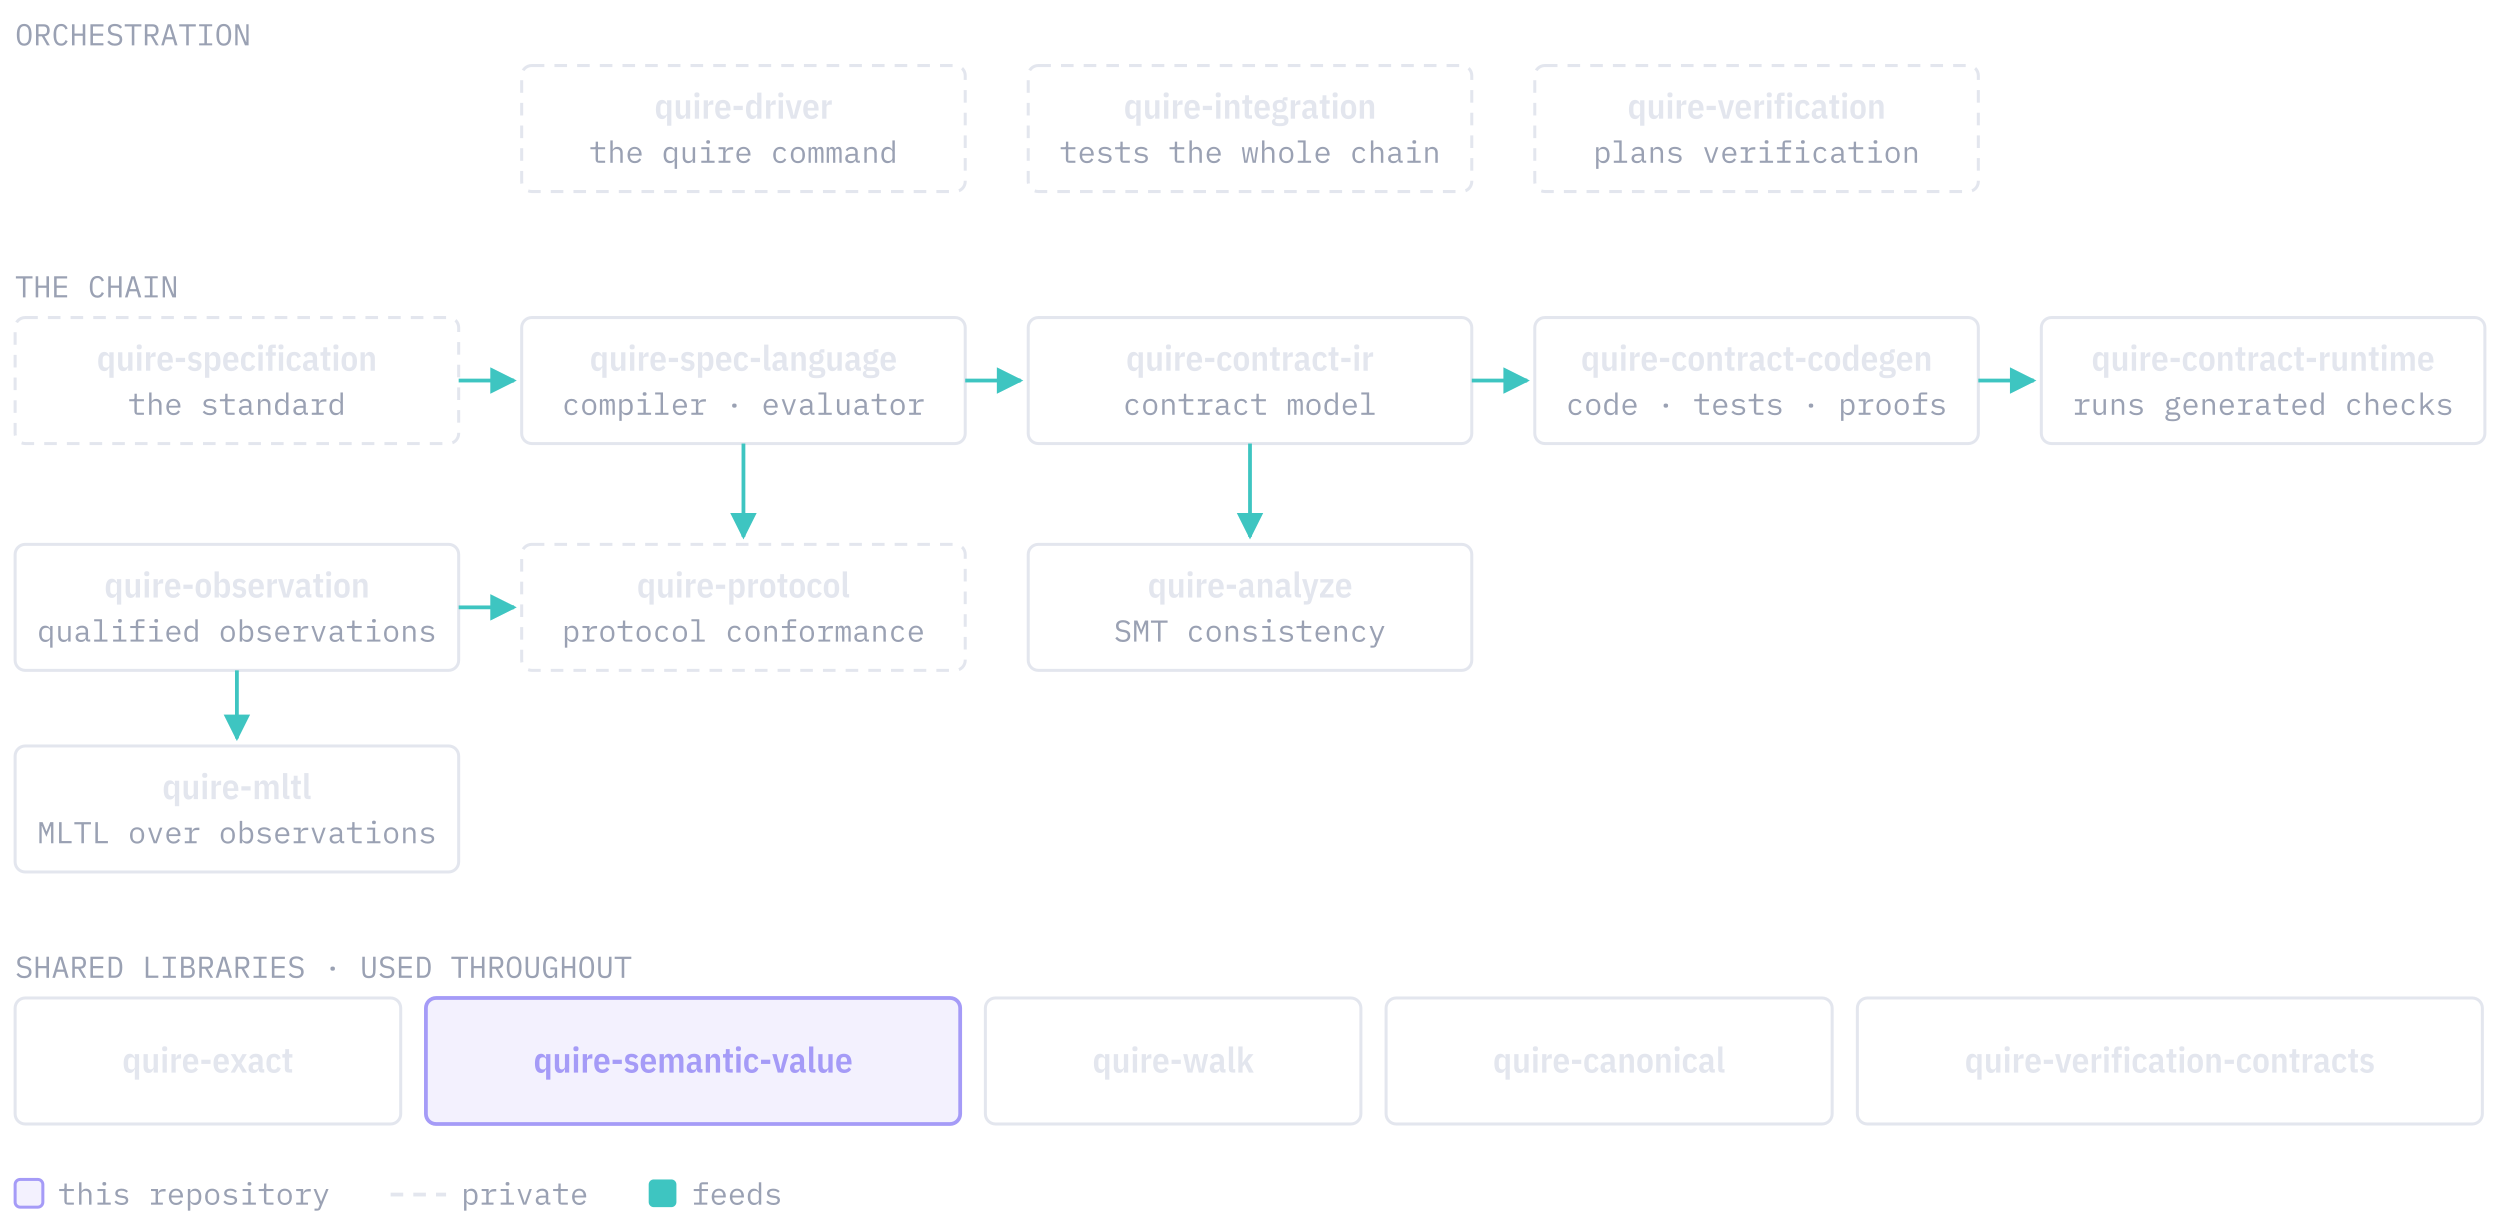
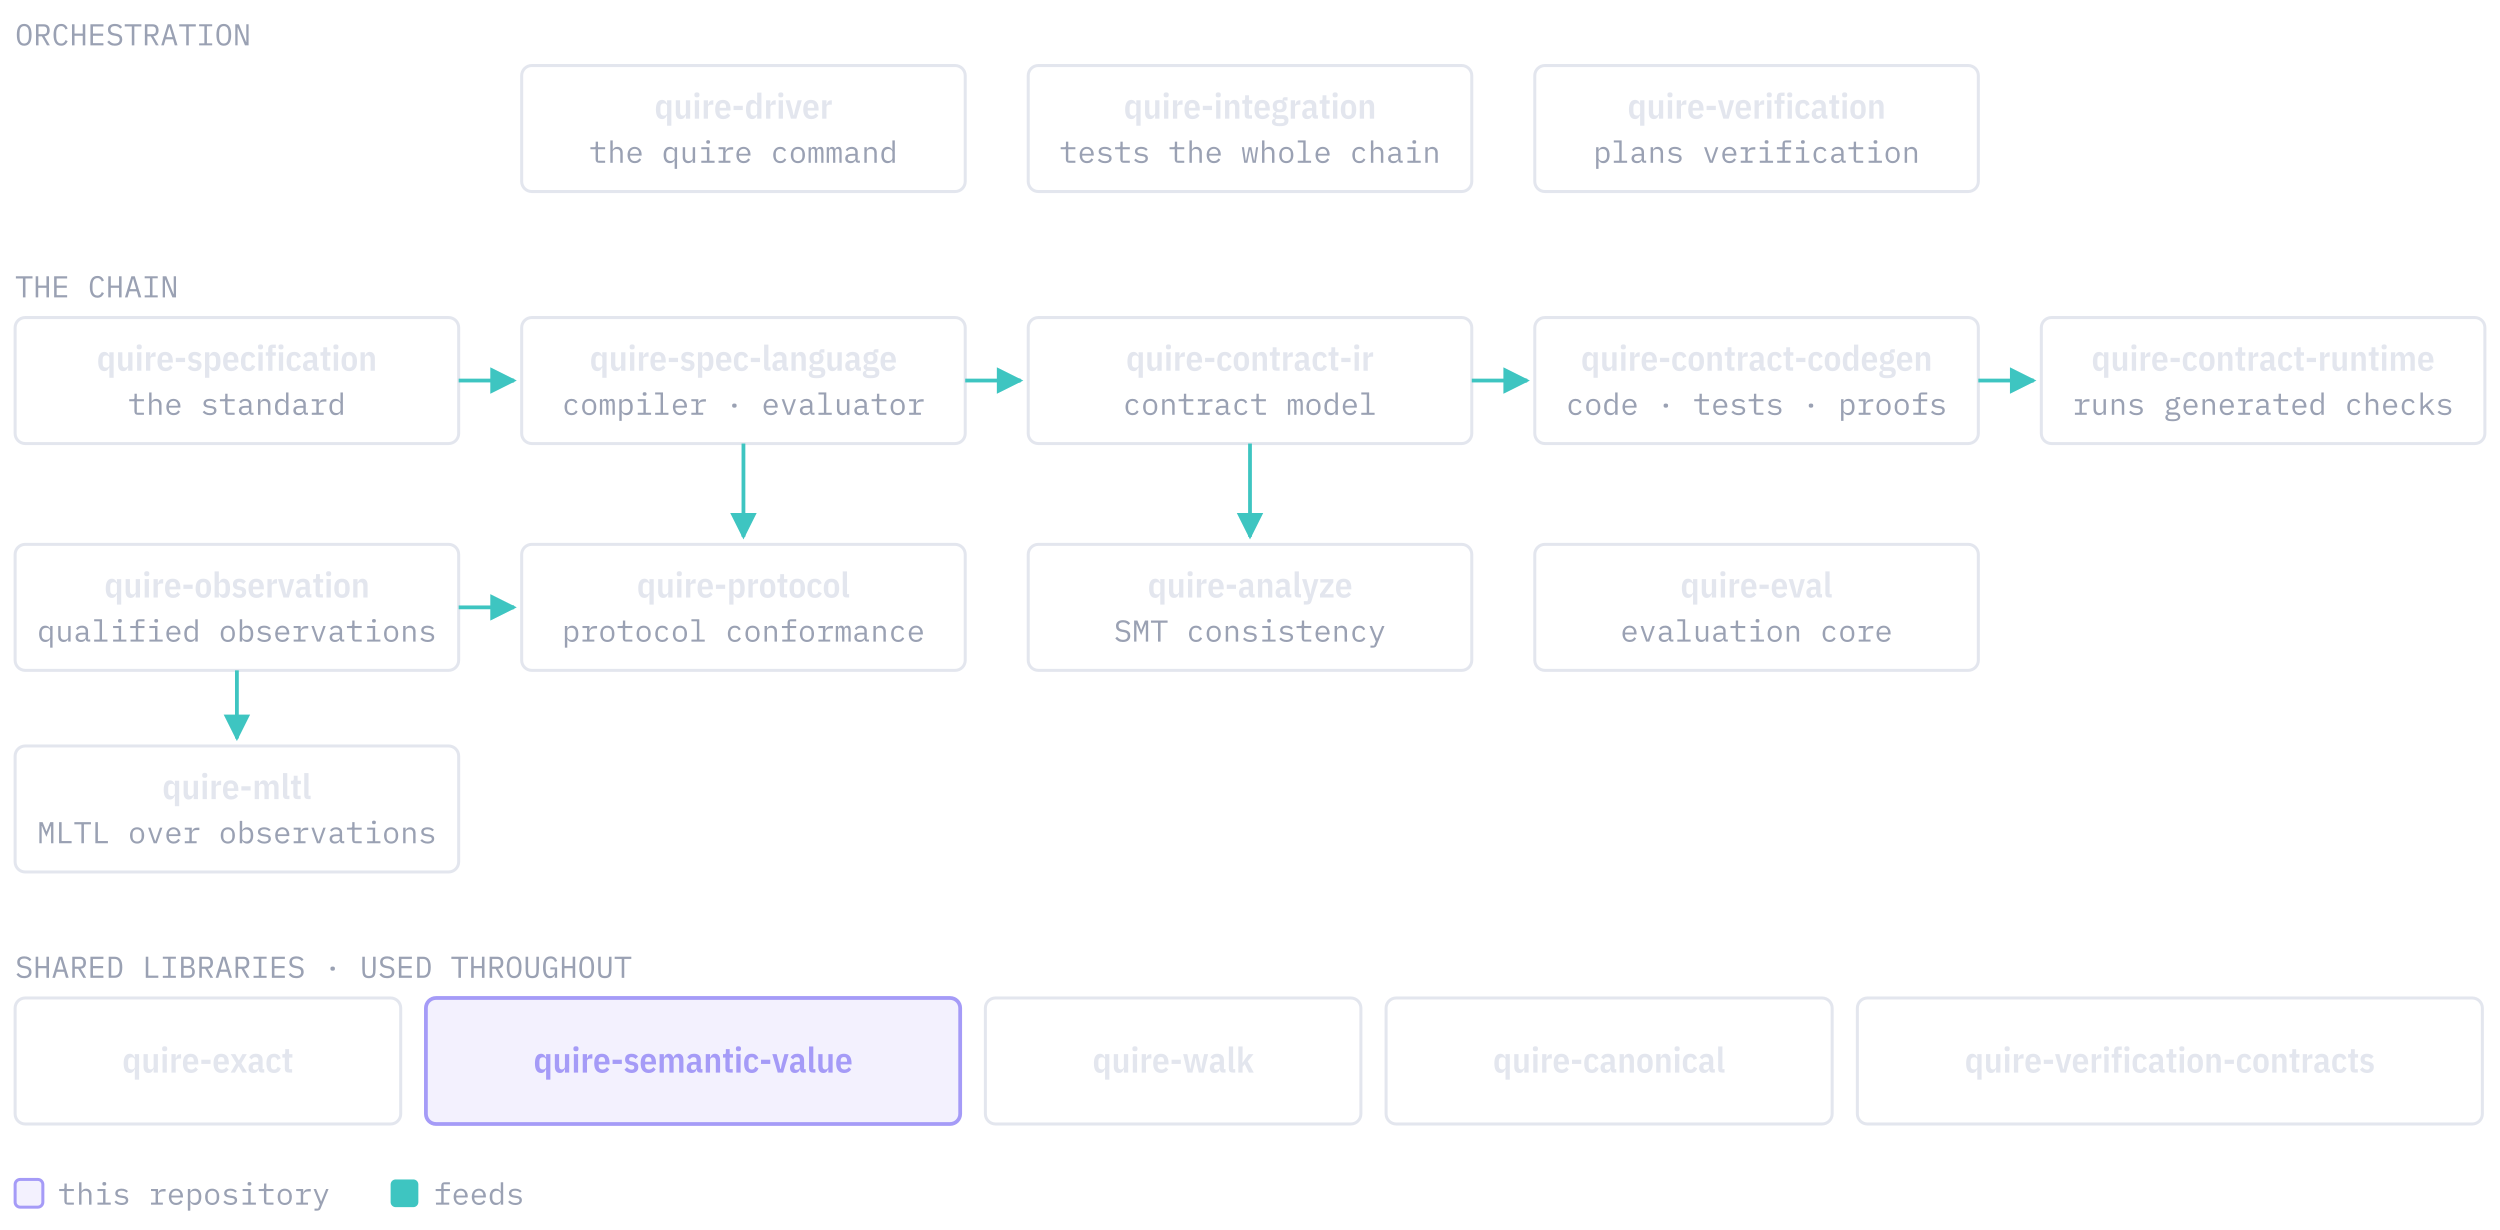
- <svg xmlns="http://www.w3.org/2000/svg" width="992" height="488" viewBox="-6 -6 992 488" role="img" aria-label="The Quire repositories. The main chain runs from the standard, quire-specification, to the compiler, quire-spec-language, then quire-contract-ir, quire-contract-codegen and quire-contract-runtime. quire-spec-language also feeds quire-protocol, and quire-contract-ir feeds quire-analyze. quire-observation feeds quire-protocol and quire-mltl. Above the chain, quire-driver runs it, quire-integration tests it and quire-verification plans verification. Below it, shared libraries used throughout: quire-exact, quire-semantic-value, quire-walk, quire-canonical and quire-verification-contracts.">
+ <svg xmlns="http://www.w3.org/2000/svg" width="992" height="488" viewBox="-6 -6 992 488" role="img" aria-label="The Quire repositories. The main chain runs from the standard, quire-specification, to the compiler, quire-spec-language, then quire-contract-ir, quire-contract-codegen and quire-contract-runtime. quire-spec-language also feeds quire-protocol, and quire-contract-ir feeds quire-analyze. quire-observation feeds quire-protocol and quire-mltl. quire-eval is the evaluation core. Above the chain, quire-driver runs it, quire-integration tests it and quire-verification plans verification. Below it, shared libraries used throughout: quire-exact, quire-semantic-value, quire-walk, quire-canonical and quire-verification-contracts.">
  <defs>
    <path id="mono_A" d="M481 0 422 199H177L118 0H31L245 698H356L570 0ZM304 609H295L197 272H402Z" />
    <path id="mono_B" d="M88 698H325Q415 698 466 649Q517 600 517 518Q517 455 486 419Q456 383 408 368V365Q467 351 505 312Q543 274 543 201Q543 159 529 122Q515 85 490 58Q464 31 430 16Q395 0 355 0H88ZM330 73Q388 73 421 99Q454 125 454 179V220Q454 273 421 300Q388 326 330 326H172V73ZM316 395Q369 395 399 418Q429 442 429 490V529Q429 577 399 601Q369 625 316 625H172V395Z" />
    <path id="mono_C" d="M323 -12Q195 -12 132 81Q70 174 70 349Q70 524 132 617Q195 710 323 710Q371 710 406 697Q441 684 466 662Q491 640 508 612Q525 585 538 557L466 524Q457 547 445 568Q433 588 416 604Q400 619 378 628Q355 637 323 637Q240 637 200 574Q159 511 159 406V292Q159 187 200 124Q240 61 323 61Q355 61 378 70Q400 79 416 94Q433 110 445 130Q457 151 466 174L538 141Q525 112 508 85Q491 58 466 36Q441 14 406 1Q371 -12 323 -12Z" />
    <path id="mono_D" d="M95 698H290Q418 698 481 610Q544 522 544 349Q544 176 481 88Q418 0 290 0H95ZM286 73Q370 73 412 131Q455 189 455 295V403Q455 509 412 567Q370 625 286 625H179V73Z" />
    <path id="mono_E" d="M90 0V698H520V625H174V390H508V317H174V73H520V0Z" />
    <path id="mono_G" d="M444 93H439Q430 73 418 54Q406 35 388 20Q369 6 343 -3Q317 -12 281 -12Q167 -12 112 80Q56 172 56 344Q56 524 117 617Q178 710 305 710Q354 710 390 697Q426 684 452 662Q477 640 494 612Q511 585 522 557L450 524Q441 547 430 568Q418 588 402 604Q385 619 362 628Q339 637 308 637Q224 637 184 574Q145 511 145 406V298Q145 245 153 202Q161 158 180 126Q198 94 228 76Q257 59 300 59Q368 59 406 100Q444 141 444 206V278H297V345H522V0H444Z" />
    <path id="mono_H" d="M436 317H164V0H80V698H164V390H436V698H520V0H436Z" />
    <path id="mono_I" d="M84 0V67H258V631H84V698H516V631H342V67H516V0Z" />
    <path id="mono_L" d="M120 0V698H204V73H535V0Z" />
    <path id="mono_M" d="M455 350V571H447L300 212L153 571H145V350V0H68V698H176L299 390H305L428 698H532V0H455Z" />
    <path id="mono_N" d="M163 588H156V0H80V698H199L437 110H444V698H520V0H401Z" />
    <path id="mono_O" d="M300 -12Q236 -12 190 12Q144 37 114 83Q84 129 70 196Q56 263 56 349Q56 434 70 502Q84 569 114 615Q144 661 190 686Q236 710 300 710Q364 710 410 686Q456 661 486 615Q516 569 530 502Q544 434 544 349Q544 263 530 196Q516 129 486 83Q456 37 410 12Q364 -12 300 -12ZM300 61Q342 61 371 78Q400 94 419 124Q438 154 446 196Q455 239 455 292V406Q455 458 446 501Q438 544 419 574Q400 604 371 620Q342 637 300 637Q258 637 229 620Q200 604 181 574Q162 544 154 501Q145 458 145 406V292Q145 239 154 196Q162 154 181 124Q200 94 229 78Q258 61 300 61Z" />
    <path id="mono_R" d="M174 0H90V698H344Q441 698 492 645Q543 592 543 497Q543 412 499 361Q455 310 371 302L549 0H455L285 298H174ZM342 369Q395 369 424 396Q454 422 454 471V523Q454 572 424 598Q395 625 342 625H174V369Z" />
    <path id="mono_S" d="M298 -12Q204 -12 144 22Q84 57 45 111L106 161Q147 110 192 85Q238 60 301 60Q377 60 417 95Q457 130 457 193Q457 244 428 272Q399 301 327 313L249 326Q198 335 164 353Q129 371 108 396Q87 422 78 452Q69 483 69 516Q69 612 132 661Q195 710 302 710Q386 710 444 682Q501 654 536 603L477 552Q448 590 407 614Q366 638 301 638Q230 638 192 608Q154 578 154 518Q154 471 182 442Q211 412 285 399L360 386Q411 377 446 359Q481 341 502 316Q524 291 533 260Q542 229 542 195Q542 98 478 43Q415 -12 298 -12Z" />
    <path id="mono_T" d="M342 625V0H258V625H25V698H575V625Z" />
    <path id="mono_U" d="M164 698V279Q164 228 167 188Q170 148 183 120Q196 91 224 76Q251 61 300 61Q349 61 376 76Q404 91 417 120Q430 148 433 188Q436 228 436 279V698H520V299Q520 221 512 163Q505 105 482 66Q458 27 414 8Q371 -12 300 -12Q229 -12 186 8Q142 27 118 66Q95 105 88 163Q80 221 80 299V698Z" />
    <path id="mono_a" d="M495 0Q448 0 428 24Q408 48 403 84H398Q381 39 344 14Q306 -12 243 -12Q162 -12 114 30Q66 72 66 145Q66 217 118 256Q171 295 288 295H398V346Q398 403 366 432Q334 460 275 460Q223 460 190 440Q157 419 137 384L83 424Q93 444 110 463Q127 482 152 496Q177 511 209 520Q241 528 280 528Q371 528 424 482Q478 436 478 354V70H550V0ZM257 55Q288 55 314 62Q339 70 358 82Q377 95 388 112Q398 130 398 150V235H288Q216 235 183 215Q150 195 150 157V136Q150 96 178 76Q207 55 257 55Z" />
    <path id="mono_b" d="M95 740H175V432H179Q229 528 338 528Q433 528 486 457Q540 386 540 258Q540 130 486 59Q433 -12 338 -12Q229 -12 179 84H175V0H95ZM307 59Q377 59 416 102Q454 144 454 214V302Q454 372 416 414Q377 457 307 457Q280 457 256 450Q232 443 214 430Q196 416 186 396Q175 377 175 351V165Q175 139 186 120Q196 100 214 86Q232 73 256 66Q280 59 307 59Z" />
    <path id="mono_c" d="M318 -12Q262 -12 218 8Q175 27 145 62Q115 97 100 147Q84 197 84 258Q84 319 100 369Q116 419 146 454Q176 490 219 509Q262 528 317 528Q392 528 439 495Q486 462 508 409L444 375Q430 415 398 437Q365 459 317 459Q282 459 254 448Q227 436 208 415Q189 394 180 365Q170 336 170 302V214Q170 180 180 151Q189 122 208 101Q227 80 255 68Q283 57 319 57Q371 57 405 81Q439 105 459 147L516 108Q493 56 444 22Q396 -12 318 -12Z" />
    <path id="mono_d" d="M425 84H421Q371 -12 262 -12Q167 -12 114 59Q60 130 60 258Q60 386 114 457Q167 528 262 528Q371 528 421 432H425V740H505V0H425ZM293 59Q320 59 344 66Q368 73 386 86Q404 100 414 120Q425 139 425 165V351Q425 377 414 396Q404 416 386 430Q368 443 344 450Q320 457 293 457Q223 457 184 414Q146 372 146 302V214Q146 144 184 102Q223 59 293 59Z" />
    <path id="mono_e" d="M309 -12Q253 -12 208 7Q164 26 132 62Q101 97 84 146Q67 196 67 257Q67 319 84 369Q102 419 133 454Q164 490 208 509Q251 528 304 528Q356 528 398 509Q441 490 471 456Q501 423 517 377Q533 331 533 276V238H151V214Q151 180 162 151Q173 122 194 101Q214 80 244 68Q273 57 309 57Q361 57 399 81Q437 105 457 147L516 107Q493 55 440 22Q386 -12 309 -12ZM304 462Q271 462 243 450Q215 438 194 417Q174 396 162 368Q151 339 151 305V298H447V309Q447 343 436 371Q426 399 408 420Q389 440 362 451Q336 462 304 462Z" />
    <path id="mono_f" d="M83 68H257V448H73V516H257V622Q257 674 284 707Q312 740 371 740H544V672H337V516H544V448H337V68H521V0H83Z" />
    <path id="mono_g" d="M561 -59Q561 -137 496 -174Q431 -212 301 -212Q176 -212 122 -179Q67 -146 67 -84Q67 -42 89 -19Q111 4 151 15V27Q129 38 117 55Q105 72 105 98Q105 138 132 158Q158 178 198 188V192Q150 213 124 254Q97 295 97 350Q97 389 111 422Q125 455 152 478Q178 502 215 515Q252 528 297 528Q355 528 399 507V516Q399 546 413 566Q427 586 461 586H556V516H440V481Q468 457 483 424Q498 391 498 350Q498 311 484 278Q469 245 443 222Q417 198 380 185Q342 172 297 172Q284 172 272 173Q260 174 248 176Q236 174 223 170Q210 165 199 158Q188 150 181 140Q174 130 174 117Q174 94 197 86Q220 79 257 79H371Q471 79 516 42Q561 4 561 -59ZM486 -63Q486 -32 461 -14Q436 5 374 5H195Q143 -16 143 -65Q143 -99 170 -124Q197 -148 260 -148H338Q408 -148 447 -126Q486 -105 486 -63ZM297 234Q357 234 386 262Q414 290 414 336V365Q414 411 386 438Q357 466 297 466Q237 466 209 438Q181 411 181 365V336Q181 290 209 262Q237 234 297 234Z" />
    <path id="mono_h" d="M98 740H178V432H182Q190 451 202 468Q214 486 232 499Q249 512 273 520Q297 528 329 528Q410 528 459 476Q508 425 508 331V0H428V317Q428 388 397 422Q366 457 306 457Q282 457 259 451Q236 445 218 433Q200 421 189 402Q178 383 178 358V0H98Z" />
    <path id="mono_i" d="M332 630Q297 630 283 644Q269 659 269 681V697Q269 719 283 734Q297 748 332 748Q367 748 381 734Q395 719 395 697V681Q395 659 381 644Q367 630 332 630ZM106 68H292V448H106V516H372V68H546V0H106Z" />
    <path id="mono_k" d="M105 740H185V273H189L279 358L451 516H549L335 314L574 0H475L274 268L185 187V0H105Z" />
    <path id="mono_l" d="M80 68H260V672H80V740H340V68H520V0H80Z" />
    <path id="mono_m" d="M54 0V516H128V456H132Q144 486 166 507Q188 528 231 528Q276 528 298 506Q320 483 325 447H328Q342 482 368 505Q394 528 440 528Q503 528 524 484Q546 440 546 358V0H472V345Q472 411 458 436Q445 462 409 462Q377 462 357 442Q337 421 337 379V0H263V345Q263 411 250 436Q236 462 201 462Q169 462 148 442Q128 421 128 379V0Z" />
    <path id="mono_n" d="M98 0V516H178V432H182Q190 451 202 468Q214 486 232 499Q249 512 273 520Q297 528 329 528Q410 528 459 476Q508 425 508 331V0H428V317Q428 388 397 422Q366 457 306 457Q282 457 259 451Q236 445 218 433Q200 421 189 402Q178 383 178 358V0Z" />
    <path id="mono_o" d="M300 -12Q246 -12 202 7Q159 26 128 62Q98 97 82 146Q66 196 66 258Q66 319 82 369Q98 419 128 454Q159 490 202 509Q246 528 300 528Q354 528 398 509Q441 490 472 454Q502 419 518 369Q534 319 534 258Q534 196 518 146Q502 97 472 62Q441 26 398 7Q354 -12 300 -12ZM300 57Q367 57 408 97Q449 137 449 221V295Q449 379 408 419Q367 459 300 459Q233 459 192 419Q151 379 151 295V221Q151 137 192 97Q233 57 300 57Z" />
    <path id="mono_p" d="M95 516H175V432H179Q229 528 338 528Q433 528 486 457Q540 386 540 258Q540 130 486 59Q433 -12 338 -12Q229 -12 179 84H175V-200H95ZM307 59Q377 59 416 102Q454 144 454 214V302Q454 372 416 414Q377 457 307 457Q280 457 256 450Q232 443 214 430Q196 416 186 396Q175 377 175 351V165Q175 139 186 120Q196 100 214 86Q232 73 256 66Q280 59 307 59Z" />
    <path id="mono_periodcentered" d="M300 235Q259 235 242 252Q226 269 226 295V313Q226 339 242 356Q259 373 300 373Q341 373 358 356Q374 339 374 313V295Q374 269 358 252Q341 235 300 235Z" />
    <path id="mono_q" d="M425 84H421Q371 -12 262 -12Q167 -12 114 59Q60 130 60 258Q60 386 114 457Q167 528 262 528Q371 528 421 432H425V516H505V-200H425ZM293 59Q320 59 344 66Q368 73 386 86Q404 100 414 120Q425 139 425 165V351Q425 377 414 396Q404 416 386 430Q368 443 344 450Q320 457 293 457Q223 457 184 414Q146 372 146 302V214Q146 144 184 102Q223 59 293 59Z" />
    <path id="mono_r" d="M77 68H228V448H77V516H308V386H313Q329 447 374 482Q418 516 487 516H559V436H462Q393 436 350 396Q308 356 308 291V68H469V0H77Z" />
    <path id="mono_s" d="M306 -12Q225 -12 166 16Q108 43 67 89L121 136Q158 97 202 76Q246 55 308 55Q368 55 406 76Q445 98 445 144Q445 164 438 178Q430 191 417 199Q404 207 388 212Q372 216 354 219L273 231Q246 235 214 242Q183 249 157 264Q131 280 114 306Q96 332 96 374Q96 413 112 442Q127 470 155 490Q183 509 221 518Q259 528 304 528Q374 528 426 506Q477 484 514 445L462 396Q453 407 440 418Q426 430 406 440Q387 449 361 455Q335 461 301 461Q240 461 208 440Q175 419 175 379Q175 359 182 346Q190 332 203 324Q216 316 232 312Q249 307 266 304L347 292Q375 288 406 281Q437 274 463 258Q489 243 506 217Q524 191 524 149Q524 72 464 30Q405 -12 306 -12Z" />
    <path id="mono_t" d="M325 0Q266 0 238 33Q211 66 211 118V448H39V516H167Q193 516 204 526Q214 537 214 563V698H291V516H526V448H291V68H526V0Z" />
    <path id="mono_u" d="M422 84H418Q410 65 398 48Q386 30 368 17Q351 4 327 -4Q303 -12 271 -12Q190 -12 141 40Q92 91 92 185V516H172V199Q172 128 203 94Q234 59 294 59Q318 59 341 65Q364 71 382 83Q400 95 411 114Q422 132 422 158V516H502V0H422Z" />
    <path id="mono_v" d="M249 0 64 516H145L219 300L299 67H303L383 300L457 516H536L351 0Z" />
    <path id="mono_w" d="M30 516H101L160 70H169L257 516H345L433 70H442L501 516H570L491 0H387L305 432H297L213 0H109Z" />
    <path id="mono_y" d="M467 516H547L291 -113Q282 -135 271 -152Q260 -168 245 -178Q230 -189 209 -194Q188 -200 159 -200H83V-132H203L261 10L53 516H135L222 300L299 104H303L380 300Z" />
    <path id="title_a" d="M406 0Q325 0 321 89H309Q299 41 264 14Q229 -12 177 -12Q105 -12 69 28Q33 68 33 140Q33 222 84 262Q135 302 231 302H312V347Q312 393 292 415Q273 437 228 437Q191 437 166 420Q141 402 122 370L51 434Q80 479 124 506Q169 534 238 534Q433 534 433 350V97H479V0ZM223 77Q260 77 286 98Q312 120 312 158V227H239Q155 227 155 162V140Q155 107 173 92Q191 77 223 77Z" />
    <path id="title_b" d="M66 740H187V436H201Q212 480 246 507Q279 534 324 534Q416 534 460 464Q504 395 504 261Q504 127 460 58Q416 -12 324 -12Q279 -12 246 15Q212 42 201 86H187V0H66ZM278 88Q325 88 351 117Q377 146 377 199V323Q377 376 351 405Q325 434 278 434Q237 434 212 414Q187 393 187 356V166Q187 129 212 108Q237 88 278 88Z" />
    <path id="title_c" d="M251 -12Q145 -12 90 54Q34 120 34 261Q34 402 90 468Q145 534 251 534Q328 534 374 499Q419 464 439 403L340 359Q332 397 312 416Q291 436 251 436Q161 436 161 328V194Q161 86 251 86Q293 86 315 106Q337 126 348 168L442 123Q396 -12 251 -12Z" />
    <path id="title_d" d="M357 86H343Q332 42 298 15Q265 -12 220 -12Q128 -12 84 58Q40 127 40 261Q40 395 84 464Q128 534 220 534Q265 534 298 507Q332 480 343 436H357V740H478V0H357ZM266 88Q307 88 332 108Q357 129 357 166V356Q357 393 332 414Q307 434 266 434Q219 434 193 405Q167 376 167 323V199Q167 146 193 117Q219 88 266 88Z" />
    <path id="title_e" d="M263 -12Q212 -12 170 4Q127 21 97 54Q67 88 50 140Q34 191 34 261Q34 402 90 468Q147 534 252 534Q357 534 414 468Q470 402 470 261V232H161V198Q161 146 190 116Q219 86 270 86Q313 86 342 104Q372 123 393 158L459 89Q430 43 381 16Q332 -12 263 -12ZM252 441Q161 441 161 333V307H343V333Q343 441 252 441Z" />
    <path id="title_f" d="M91 425H22V522H91V603Q91 674 122 707Q154 740 220 740H308V643H212V522H308V425H212V0H91Z" />
    <path id="title_g" d="M493 -46Q493 -87 480 -118Q468 -149 439 -170Q410 -191 362 -202Q314 -212 244 -212Q182 -212 140 -204Q98 -195 72 -179Q46 -163 35 -140Q24 -117 24 -88Q24 -48 46 -25Q68 -2 109 4V23Q77 31 62 53Q46 75 46 107Q46 139 68 160Q90 182 132 190V203Q47 245 47 357Q47 442 95 488Q143 534 244 534Q289 534 326 520V539Q326 610 394 610H467V516H366V496Q403 478 422 442Q441 407 441 357Q441 272 394 226Q346 181 244 181Q203 181 168 189Q154 183 147 170Q140 157 140 141Q140 121 153 111Q166 101 196 101H329Q418 101 456 63Q493 25 493 -46ZM380 -60Q380 -33 362 -19Q344 -5 302 -5H141Q119 -24 119 -61Q119 -93 140 -110Q162 -127 216 -127H275Q332 -127 356 -110Q380 -94 380 -60ZM244 264Q327 264 327 346V369Q327 451 244 451Q161 451 161 369V346Q161 264 244 264Z" />
    <path id="title_hyphen" d="M50 245V365H312V245Z" />
    <path id="title_i" d="M126 604Q88 604 71 620Q54 637 54 665V685Q54 713 71 730Q88 746 126 746Q164 746 181 730Q198 713 198 685V665Q198 637 181 620Q164 604 126 604ZM66 522H187V0H66Z" />
    <path id="title_k" d="M66 740H187V395L179 287H193L254 383L358 522H495L332 317L504 0H368L248 239L187 163V0H66Z" />
    <path id="title_l" d="M184 0Q121 0 94 28Q66 56 66 116V740H187V97H247V0Z" />
    <path id="title_m" d="M66 0V522H187V435H201Q232 534 324 534Q422 534 451 431H463Q480 484 516 509Q551 534 602 534Q668 534 705 486Q742 439 742 351V0H621V330Q621 432 548 432Q513 432 488 410Q464 389 464 350V0H343V330Q343 384 325 408Q307 432 271 432Q236 432 212 410Q187 389 187 350V0Z" />
    <path id="title_n" d="M66 0V522H187V435H201Q232 534 326 534Q396 534 434 486Q472 439 472 351V0H351V330Q351 432 275 432Q238 432 212 410Q187 389 187 350V0Z" />
    <path id="title_o" d="M253 -12Q149 -12 92 54Q34 120 34 261Q34 402 92 468Q149 534 253 534Q357 534 414 468Q472 402 472 261Q472 120 414 54Q357 -12 253 -12ZM253 86Q345 86 345 194V328Q345 436 253 436Q161 436 161 328V194Q161 86 253 86Z" />
    <path id="title_p" d="M66 522H187V436H201Q212 480 246 507Q279 534 324 534Q416 534 460 464Q504 395 504 261Q504 127 460 58Q416 -12 324 -12Q279 -12 246 15Q212 42 201 86H187V-200H66ZM278 88Q325 88 351 117Q377 146 377 199V323Q377 376 351 405Q325 434 278 434Q237 434 212 414Q187 393 187 356V166Q187 129 212 108Q237 88 278 88Z" />
    <path id="title_q" d="M357 86H343Q332 42 298 15Q265 -12 220 -12Q128 -12 84 58Q40 127 40 261Q40 395 84 464Q128 534 220 534Q265 534 298 507Q332 480 343 436H357V522H478V-200H357ZM266 88Q307 88 332 108Q357 129 357 166V356Q357 393 332 414Q307 434 266 434Q219 434 193 405Q167 376 167 323V199Q167 146 193 117Q219 88 266 88Z" />
    <path id="title_r" d="M66 0V522H187V415H201Q210 467 238 494Q267 522 313 522H339V398H299Q242 398 214 380Q187 362 187 317V0Z" />
    <path id="title_s" d="M224 -12Q159 -12 110 12Q61 35 24 82L98 154Q123 119 154 101Q185 83 226 83Q302 83 302 147Q302 172 290 186Q277 201 247 206L198 215Q116 230 79 266Q42 302 42 371Q42 453 90 494Q138 534 226 534Q287 534 332 514Q376 494 409 455L338 384Q318 409 290 424Q261 439 226 439Q156 439 156 376Q156 350 170 336Q184 323 214 318L264 309Q346 294 382 258Q417 223 417 159Q417 78 367 33Q317 -12 224 -12Z" />
    <path id="title_t" d="M210 0Q147 0 119 28Q91 56 91 117V425H22V522H58Q84 522 94 534Q103 546 103 572V664H212V522H306V425H212V97H298V0Z" />
    <path id="title_u" d="M346 88H332Q302 -12 205 -12Q135 -12 98 36Q60 83 60 172V522H181V192Q181 89 257 89Q294 89 320 111Q346 133 346 172V522H467V0H346Z" />
    <path id="title_v" d="M162 0 8 522H130L205 244L234 103H248L277 244L352 522H469L315 0Z" />
    <path id="title_w" d="M16 522H135L186 278L211 110H223L253 278L311 522H433L492 278L522 110H534L559 278L612 522H724L597 0H461L400 254L377 409H364L340 254L279 0H143Z" />
    <path id="title_x" d="M15 0 173 267 17 522H149L242 354H255L348 522H472L318 264L478 0H345L249 176H236L138 0Z" />
    <path id="title_y" d="M353 522H474L275 -109Q258 -162 227 -181Q196 -200 140 -200H58V-103H161L182 -29L8 522H131L209 240L237 103H249L277 241Z" />
    <path id="title_z" d="M34 0V95L275 425H42V522H412V428L170 97H418V0Z" />
    <marker id="ah-model" viewBox="0 0 10 10" refX="9" refY="5" markerWidth="7" markerHeight="7" orient="auto-start-reverse">
      <path d="M0,0 L10,5 L0,10 z" fill="#3ec5c1" />
    </marker>
  </defs>
-   <rect x="201" y="20" width="176" height="50" rx="4" stroke="#e3e6ee" stroke-width="1.2" fill="none" stroke-dasharray="5 4" />
+   <rect x="201" y="20" width="176" height="50" rx="4" stroke="#e3e6ee" stroke-width="1.2" fill="none" />
  <g fill="#e3e6ee" transform="translate(253.7,41.1) scale(0.014,-0.014)">
    <use href="#title_q" x="0" />
    <use href="#title_u" x="544" />
    <use href="#title_i" x="1077" />
    <use href="#title_r" x="1329" />
    <use href="#title_e" x="1686" />
    <use href="#title_hyphen" x="2191" />
    <use href="#title_d" x="2553" />
    <use href="#title_r" x="3097" />
    <use href="#title_i" x="3454" />
    <use href="#title_v" x="3706" />
    <use href="#title_e" x="4182" />
    <use href="#title_r" x="4687" />
  </g>
  <g fill="#9aa1b3" transform="translate(227.8,58.6) scale(0.012,-0.012)">
    <use href="#mono_t" x="0" />
    <use href="#mono_h" x="600" />
    <use href="#mono_e" x="1200" />
    <use href="#mono_q" x="2400" />
    <use href="#mono_u" x="3000" />
    <use href="#mono_i" x="3600" />
    <use href="#mono_r" x="4200" />
    <use href="#mono_e" x="4800" />
    <use href="#mono_c" x="6000" />
    <use href="#mono_o" x="6600" />
    <use href="#mono_m" x="7200" />
    <use href="#mono_m" x="7800" />
    <use href="#mono_a" x="8400" />
    <use href="#mono_n" x="9000" />
    <use href="#mono_d" x="9600" />
  </g>
-   <rect x="402" y="20" width="176" height="50" rx="4" stroke="#e3e6ee" stroke-width="1.2" fill="none" stroke-dasharray="5 4" />
+   <rect x="402" y="20" width="176" height="50" rx="4" stroke="#e3e6ee" stroke-width="1.2" fill="none" />
  <g fill="#e3e6ee" transform="translate(439.9,41.1) scale(0.014,-0.014)">
    <use href="#title_q" x="0" />
    <use href="#title_u" x="544" />
    <use href="#title_i" x="1077" />
    <use href="#title_r" x="1329" />
    <use href="#title_e" x="1686" />
    <use href="#title_hyphen" x="2191" />
    <use href="#title_i" x="2553" />
    <use href="#title_n" x="2805" />
    <use href="#title_t" x="3337" />
    <use href="#title_e" x="3671" />
    <use href="#title_g" x="4176" />
    <use href="#title_r" x="4668" />
    <use href="#title_a" x="5025" />
    <use href="#title_t" x="5532" />
    <use href="#title_i" x="5866" />
    <use href="#title_o" x="6118" />
    <use href="#title_n" x="6624" />
  </g>
  <g fill="#9aa1b3" transform="translate(414.4,58.6) scale(0.012,-0.012)">
    <use href="#mono_t" x="0" />
    <use href="#mono_e" x="600" />
    <use href="#mono_s" x="1200" />
    <use href="#mono_t" x="1800" />
    <use href="#mono_s" x="2400" />
    <use href="#mono_t" x="3600" />
    <use href="#mono_h" x="4200" />
    <use href="#mono_e" x="4800" />
    <use href="#mono_w" x="6000" />
    <use href="#mono_h" x="6600" />
    <use href="#mono_o" x="7200" />
    <use href="#mono_l" x="7800" />
    <use href="#mono_e" x="8400" />
    <use href="#mono_c" x="9600" />
    <use href="#mono_h" x="10200" />
    <use href="#mono_a" x="10800" />
    <use href="#mono_i" x="11400" />
    <use href="#mono_n" x="12000" />
  </g>
-   <rect x="603" y="20" width="176" height="50" rx="4" stroke="#e3e6ee" stroke-width="1.2" fill="none" stroke-dasharray="5 4" />
+   <rect x="603" y="20" width="176" height="50" rx="4" stroke="#e3e6ee" stroke-width="1.2" fill="none" />
  <g fill="#e3e6ee" transform="translate(639.8,41.1) scale(0.014,-0.014)">
    <use href="#title_q" x="0" />
    <use href="#title_u" x="544" />
    <use href="#title_i" x="1077" />
    <use href="#title_r" x="1329" />
    <use href="#title_e" x="1686" />
    <use href="#title_hyphen" x="2191" />
    <use href="#title_v" x="2553" />
    <use href="#title_e" x="3029" />
    <use href="#title_r" x="3534" />
    <use href="#title_i" x="3891" />
    <use href="#title_f" x="4143" />
    <use href="#title_i" x="4471" />
    <use href="#title_c" x="4723" />
    <use href="#title_a" x="5187" />
    <use href="#title_t" x="5694" />
    <use href="#title_i" x="6028" />
    <use href="#title_o" x="6280" />
    <use href="#title_n" x="6786" />
  </g>
  <g fill="#9aa1b3" transform="translate(626.2,58.6) scale(0.012,-0.012)">
    <use href="#mono_p" x="0" />
    <use href="#mono_l" x="600" />
    <use href="#mono_a" x="1200" />
    <use href="#mono_n" x="1800" />
    <use href="#mono_s" x="2400" />
    <use href="#mono_v" x="3600" />
    <use href="#mono_e" x="4200" />
    <use href="#mono_r" x="4800" />
    <use href="#mono_i" x="5400" />
    <use href="#mono_f" x="6000" />
    <use href="#mono_i" x="6600" />
    <use href="#mono_c" x="7200" />
    <use href="#mono_a" x="7800" />
    <use href="#mono_t" x="8400" />
    <use href="#mono_i" x="9000" />
    <use href="#mono_o" x="9600" />
    <use href="#mono_n" x="10200" />
  </g>
-   <rect x="0" y="120" width="176" height="50" rx="4" stroke="#e3e6ee" stroke-width="1.2" fill="none" stroke-dasharray="5 4" />
+   <rect x="0" y="120" width="176" height="50" rx="4" stroke="#e3e6ee" stroke-width="1.2" fill="none" />
  <g fill="#e3e6ee" transform="translate(32.4,141.1) scale(0.014,-0.014)">
    <use href="#title_q" x="0" />
    <use href="#title_u" x="544" />
    <use href="#title_i" x="1077" />
    <use href="#title_r" x="1329" />
    <use href="#title_e" x="1686" />
    <use href="#title_hyphen" x="2191" />
    <use href="#title_s" x="2553" />
    <use href="#title_p" x="3002" />
    <use href="#title_e" x="3546" />
    <use href="#title_c" x="4051" />
    <use href="#title_i" x="4515" />
    <use href="#title_f" x="4767" />
    <use href="#title_i" x="5095" />
    <use href="#title_c" x="5347" />
    <use href="#title_a" x="5811" />
    <use href="#title_t" x="6318" />
    <use href="#title_i" x="6652" />
    <use href="#title_o" x="6904" />
    <use href="#title_n" x="7410" />
  </g>
  <g fill="#9aa1b3" transform="translate(44.8,158.6) scale(0.012,-0.012)">
    <use href="#mono_t" x="0" />
    <use href="#mono_h" x="600" />
    <use href="#mono_e" x="1200" />
    <use href="#mono_s" x="2400" />
    <use href="#mono_t" x="3000" />
    <use href="#mono_a" x="3600" />
    <use href="#mono_n" x="4200" />
    <use href="#mono_d" x="4800" />
    <use href="#mono_a" x="5400" />
    <use href="#mono_r" x="6000" />
    <use href="#mono_d" x="6600" />
  </g>
  <rect x="201" y="120" width="176" height="50" rx="4" stroke="#e3e6ee" stroke-width="1.2" fill="none" />
  <g fill="#e3e6ee" transform="translate(228,141.1) scale(0.014,-0.014)">
    <use href="#title_q" x="0" />
    <use href="#title_u" x="544" />
    <use href="#title_i" x="1077" />
    <use href="#title_r" x="1329" />
    <use href="#title_e" x="1686" />
    <use href="#title_hyphen" x="2191" />
    <use href="#title_s" x="2553" />
    <use href="#title_p" x="3002" />
    <use href="#title_e" x="3546" />
    <use href="#title_c" x="4051" />
    <use href="#title_hyphen" x="4515" />
    <use href="#title_l" x="4877" />
    <use href="#title_a" x="5145" />
    <use href="#title_n" x="5652" />
    <use href="#title_g" x="6184" />
    <use href="#title_u" x="6676" />
    <use href="#title_a" x="7209" />
    <use href="#title_g" x="7716" />
    <use href="#title_e" x="8208" />
  </g>
  <g fill="#9aa1b3" transform="translate(217,158.6) scale(0.012,-0.012)">
    <use href="#mono_c" x="0" />
    <use href="#mono_o" x="600" />
    <use href="#mono_m" x="1200" />
    <use href="#mono_p" x="1800" />
    <use href="#mono_i" x="2400" />
    <use href="#mono_l" x="3000" />
    <use href="#mono_e" x="3600" />
    <use href="#mono_r" x="4200" />
    <use href="#mono_periodcentered" x="5400" />
    <use href="#mono_e" x="6600" />
    <use href="#mono_v" x="7200" />
    <use href="#mono_a" x="7800" />
    <use href="#mono_l" x="8400" />
    <use href="#mono_u" x="9000" />
    <use href="#mono_a" x="9600" />
    <use href="#mono_t" x="10200" />
    <use href="#mono_o" x="10800" />
    <use href="#mono_r" x="11400" />
  </g>
  <rect x="402" y="120" width="176" height="50" rx="4" stroke="#e3e6ee" stroke-width="1.2" fill="none" />
  <g fill="#e3e6ee" transform="translate(440.8,141.1) scale(0.014,-0.014)">
    <use href="#title_q" x="0" />
    <use href="#title_u" x="544" />
    <use href="#title_i" x="1077" />
    <use href="#title_r" x="1329" />
    <use href="#title_e" x="1686" />
    <use href="#title_hyphen" x="2191" />
    <use href="#title_c" x="2553" />
    <use href="#title_o" x="3017" />
    <use href="#title_n" x="3523" />
    <use href="#title_t" x="4055" />
    <use href="#title_r" x="4389" />
    <use href="#title_a" x="4746" />
    <use href="#title_c" x="5253" />
    <use href="#title_t" x="5717" />
    <use href="#title_hyphen" x="6051" />
    <use href="#title_i" x="6413" />
    <use href="#title_r" x="6665" />
  </g>
  <g fill="#9aa1b3" transform="translate(439.6,158.6) scale(0.012,-0.012)">
    <use href="#mono_c" x="0" />
    <use href="#mono_o" x="600" />
    <use href="#mono_n" x="1200" />
    <use href="#mono_t" x="1800" />
    <use href="#mono_r" x="2400" />
    <use href="#mono_a" x="3000" />
    <use href="#mono_c" x="3600" />
    <use href="#mono_t" x="4200" />
    <use href="#mono_m" x="5400" />
    <use href="#mono_o" x="6000" />
    <use href="#mono_d" x="6600" />
    <use href="#mono_e" x="7200" />
    <use href="#mono_l" x="7800" />
  </g>
  <rect x="603" y="120" width="176" height="50" rx="4" stroke="#e3e6ee" stroke-width="1.2" fill="none" />
  <g fill="#e3e6ee" transform="translate(621.3,141.1) scale(0.014,-0.014)">
    <use href="#title_q" x="0" />
    <use href="#title_u" x="544" />
    <use href="#title_i" x="1077" />
    <use href="#title_r" x="1329" />
    <use href="#title_e" x="1686" />
    <use href="#title_hyphen" x="2191" />
    <use href="#title_c" x="2553" />
    <use href="#title_o" x="3017" />
    <use href="#title_n" x="3523" />
    <use href="#title_t" x="4055" />
    <use href="#title_r" x="4389" />
    <use href="#title_a" x="4746" />
    <use href="#title_c" x="5253" />
    <use href="#title_t" x="5717" />
    <use href="#title_hyphen" x="6051" />
    <use href="#title_c" x="6413" />
    <use href="#title_o" x="6877" />
    <use href="#title_d" x="7383" />
    <use href="#title_e" x="7927" />
    <use href="#title_g" x="8432" />
    <use href="#title_e" x="8924" />
    <use href="#title_n" x="9429" />
  </g>
  <g fill="#9aa1b3" transform="translate(615.4,158.6) scale(0.012,-0.012)">
    <use href="#mono_c" x="0" />
    <use href="#mono_o" x="600" />
    <use href="#mono_d" x="1200" />
    <use href="#mono_e" x="1800" />
    <use href="#mono_periodcentered" x="3000" />
    <use href="#mono_t" x="4200" />
    <use href="#mono_e" x="4800" />
    <use href="#mono_s" x="5400" />
    <use href="#mono_t" x="6000" />
    <use href="#mono_s" x="6600" />
    <use href="#mono_periodcentered" x="7800" />
    <use href="#mono_p" x="9000" />
    <use href="#mono_r" x="9600" />
    <use href="#mono_o" x="10200" />
    <use href="#mono_o" x="10800" />
    <use href="#mono_f" x="11400" />
    <use href="#mono_s" x="12000" />
  </g>
  <rect x="804" y="120" width="176" height="50" rx="4" stroke="#e3e6ee" stroke-width="1.2" fill="none" />
  <g fill="#e3e6ee" transform="translate(823.9,141.1) scale(0.014,-0.014)">
    <use href="#title_q" x="0" />
    <use href="#title_u" x="544" />
    <use href="#title_i" x="1077" />
    <use href="#title_r" x="1329" />
    <use href="#title_e" x="1686" />
    <use href="#title_hyphen" x="2191" />
    <use href="#title_c" x="2553" />
    <use href="#title_o" x="3017" />
    <use href="#title_n" x="3523" />
    <use href="#title_t" x="4055" />
    <use href="#title_r" x="4389" />
    <use href="#title_a" x="4746" />
    <use href="#title_c" x="5253" />
    <use href="#title_t" x="5717" />
    <use href="#title_hyphen" x="6051" />
    <use href="#title_r" x="6413" />
    <use href="#title_u" x="6770" />
    <use href="#title_n" x="7303" />
    <use href="#title_t" x="7835" />
    <use href="#title_i" x="8169" />
    <use href="#title_m" x="8421" />
    <use href="#title_e" x="9223" />
  </g>
  <g fill="#9aa1b3" transform="translate(816.4,158.6) scale(0.012,-0.012)">
    <use href="#mono_r" x="0" />
    <use href="#mono_u" x="600" />
    <use href="#mono_n" x="1200" />
    <use href="#mono_s" x="1800" />
    <use href="#mono_g" x="3000" />
    <use href="#mono_e" x="3600" />
    <use href="#mono_n" x="4200" />
    <use href="#mono_e" x="4800" />
    <use href="#mono_r" x="5400" />
    <use href="#mono_a" x="6000" />
    <use href="#mono_t" x="6600" />
    <use href="#mono_e" x="7200" />
    <use href="#mono_d" x="7800" />
    <use href="#mono_c" x="9000" />
    <use href="#mono_h" x="9600" />
    <use href="#mono_e" x="10200" />
    <use href="#mono_c" x="10800" />
    <use href="#mono_k" x="11400" />
    <use href="#mono_s" x="12000" />
  </g>
  <rect x="0" y="210" width="176" height="50" rx="4" stroke="#e3e6ee" stroke-width="1.2" fill="none" />
  <g fill="#e3e6ee" transform="translate(35.4,231.1) scale(0.014,-0.014)">
    <use href="#title_q" x="0" />
    <use href="#title_u" x="544" />
    <use href="#title_i" x="1077" />
    <use href="#title_r" x="1329" />
    <use href="#title_e" x="1686" />
    <use href="#title_hyphen" x="2191" />
    <use href="#title_o" x="2553" />
    <use href="#title_b" x="3059" />
    <use href="#title_s" x="3603" />
    <use href="#title_e" x="4052" />
    <use href="#title_r" x="4557" />
    <use href="#title_v" x="4914" />
    <use href="#title_a" x="5390" />
    <use href="#title_t" x="5897" />
    <use href="#title_i" x="6231" />
    <use href="#title_o" x="6483" />
    <use href="#title_n" x="6989" />
  </g>
  <g fill="#9aa1b3" transform="translate(8.8,248.6) scale(0.012,-0.012)">
    <use href="#mono_q" x="0" />
    <use href="#mono_u" x="600" />
    <use href="#mono_a" x="1200" />
    <use href="#mono_l" x="1800" />
    <use href="#mono_i" x="2400" />
    <use href="#mono_f" x="3000" />
    <use href="#mono_i" x="3600" />
    <use href="#mono_e" x="4200" />
    <use href="#mono_d" x="4800" />
    <use href="#mono_o" x="6000" />
    <use href="#mono_b" x="6600" />
    <use href="#mono_s" x="7200" />
    <use href="#mono_e" x="7800" />
    <use href="#mono_r" x="8400" />
    <use href="#mono_v" x="9000" />
    <use href="#mono_a" x="9600" />
    <use href="#mono_t" x="10200" />
    <use href="#mono_i" x="10800" />
    <use href="#mono_o" x="11400" />
    <use href="#mono_n" x="12000" />
    <use href="#mono_s" x="12600" />
  </g>
-   <rect x="201" y="210" width="176" height="50" rx="4" stroke="#e3e6ee" stroke-width="1.2" fill="none" stroke-dasharray="5 4" />
+   <rect x="201" y="210" width="176" height="50" rx="4" stroke="#e3e6ee" stroke-width="1.2" fill="none" />
  <g fill="#e3e6ee" transform="translate(246.7,231.1) scale(0.014,-0.014)">
    <use href="#title_q" x="0" />
    <use href="#title_u" x="544" />
    <use href="#title_i" x="1077" />
    <use href="#title_r" x="1329" />
    <use href="#title_e" x="1686" />
    <use href="#title_hyphen" x="2191" />
    <use href="#title_p" x="2553" />
    <use href="#title_r" x="3097" />
    <use href="#title_o" x="3454" />
    <use href="#title_t" x="3960" />
    <use href="#title_o" x="4294" />
    <use href="#title_c" x="4800" />
    <use href="#title_o" x="5264" />
    <use href="#title_l" x="5770" />
  </g>
  <g fill="#9aa1b3" transform="translate(217,248.6) scale(0.012,-0.012)">
    <use href="#mono_p" x="0" />
    <use href="#mono_r" x="600" />
    <use href="#mono_o" x="1200" />
    <use href="#mono_t" x="1800" />
    <use href="#mono_o" x="2400" />
    <use href="#mono_c" x="3000" />
    <use href="#mono_o" x="3600" />
    <use href="#mono_l" x="4200" />
    <use href="#mono_c" x="5400" />
    <use href="#mono_o" x="6000" />
    <use href="#mono_n" x="6600" />
    <use href="#mono_f" x="7200" />
    <use href="#mono_o" x="7800" />
    <use href="#mono_r" x="8400" />
    <use href="#mono_m" x="9000" />
    <use href="#mono_a" x="9600" />
    <use href="#mono_n" x="10200" />
    <use href="#mono_c" x="10800" />
    <use href="#mono_e" x="11400" />
+   </g>
+   <rect x="603" y="210" width="176" height="50" rx="4" stroke="#e3e6ee" stroke-width="1.2" fill="none" />
+   <g fill="#e3e6ee" transform="translate(660.8,231.1) scale(0.014,-0.014)">
+     <use href="#title_q" x="0" />
+     <use href="#title_u" x="544" />
+     <use href="#title_i" x="1077" />
+     <use href="#title_r" x="1329" />
+     <use href="#title_e" x="1686" />
+     <use href="#title_hyphen" x="2191" />
+     <use href="#title_e" x="2553" />
+     <use href="#title_v" x="3058" />
+     <use href="#title_a" x="3534" />
+     <use href="#title_l" x="4041" />
+   </g>
+   <g fill="#9aa1b3" transform="translate(637,248.6) scale(0.012,-0.012)">
+     <use href="#mono_e" x="0" />
+     <use href="#mono_v" x="600" />
+     <use href="#mono_a" x="1200" />
+     <use href="#mono_l" x="1800" />
+     <use href="#mono_u" x="2400" />
+     <use href="#mono_a" x="3000" />
+     <use href="#mono_t" x="3600" />
+     <use href="#mono_i" x="4200" />
+     <use href="#mono_o" x="4800" />
+     <use href="#mono_n" x="5400" />
+     <use href="#mono_c" x="6600" />
+     <use href="#mono_o" x="7200" />
+     <use href="#mono_r" x="7800" />
+     <use href="#mono_e" x="8400" />
  </g>
  <rect x="402" y="210" width="176" height="50" rx="4" stroke="#e3e6ee" stroke-width="1.2" fill="none" />
  <g fill="#e3e6ee" transform="translate(449.4,231.1) scale(0.014,-0.014)">
    <use href="#title_q" x="0" />
    <use href="#title_u" x="544" />
    <use href="#title_i" x="1077" />
    <use href="#title_r" x="1329" />
    <use href="#title_e" x="1686" />
    <use href="#title_hyphen" x="2191" />
    <use href="#title_a" x="2553" />
    <use href="#title_n" x="3060" />
    <use href="#title_a" x="3592" />
    <use href="#title_l" x="4099" />
    <use href="#title_y" x="4367" />
    <use href="#title_z" x="4850" />
    <use href="#title_e" x="5302" />
  </g>
  <g fill="#9aa1b3" transform="translate(436,248.6) scale(0.012,-0.012)">
    <use href="#mono_S" x="0" />
    <use href="#mono_M" x="600" />
    <use href="#mono_T" x="1200" />
    <use href="#mono_c" x="2400" />
    <use href="#mono_o" x="3000" />
    <use href="#mono_n" x="3600" />
    <use href="#mono_s" x="4200" />
    <use href="#mono_i" x="4800" />
    <use href="#mono_s" x="5400" />
    <use href="#mono_t" x="6000" />
    <use href="#mono_e" x="6600" />
    <use href="#mono_n" x="7200" />
    <use href="#mono_c" x="7800" />
    <use href="#mono_y" x="8400" />
  </g>
  <rect x="0" y="290" width="176" height="50" rx="4" stroke="#e3e6ee" stroke-width="1.2" fill="none" />
  <g fill="#e3e6ee" transform="translate(58.4,311.1) scale(0.014,-0.014)">
    <use href="#title_q" x="0" />
    <use href="#title_u" x="544" />
    <use href="#title_i" x="1077" />
    <use href="#title_r" x="1329" />
    <use href="#title_e" x="1686" />
    <use href="#title_hyphen" x="2191" />
    <use href="#title_m" x="2553" />
    <use href="#title_l" x="3355" />
    <use href="#title_t" x="3623" />
    <use href="#title_l" x="3957" />
  </g>
  <g fill="#9aa1b3" transform="translate(8.8,328.6) scale(0.012,-0.012)">
    <use href="#mono_M" x="0" />
    <use href="#mono_L" x="600" />
    <use href="#mono_T" x="1200" />
    <use href="#mono_L" x="1800" />
    <use href="#mono_o" x="3000" />
    <use href="#mono_v" x="3600" />
    <use href="#mono_e" x="4200" />
    <use href="#mono_r" x="4800" />
    <use href="#mono_o" x="6000" />
    <use href="#mono_b" x="6600" />
    <use href="#mono_s" x="7200" />
    <use href="#mono_e" x="7800" />
    <use href="#mono_r" x="8400" />
    <use href="#mono_v" x="9000" />
    <use href="#mono_a" x="9600" />
    <use href="#mono_t" x="10200" />
    <use href="#mono_i" x="10800" />
    <use href="#mono_o" x="11400" />
    <use href="#mono_n" x="12000" />
    <use href="#mono_s" x="12600" />
  </g>
  <path d="M176,145 L198,145" fill="none" stroke="#3ec5c1" stroke-width="1.5" marker-end="url(#ah-model)" />
  <path d="M377,145 L399,145" fill="none" stroke="#3ec5c1" stroke-width="1.5" marker-end="url(#ah-model)" />
  <path d="M578,145 L600,145" fill="none" stroke="#3ec5c1" stroke-width="1.5" marker-end="url(#ah-model)" />
  <path d="M779,145 L801,145" fill="none" stroke="#3ec5c1" stroke-width="1.5" marker-end="url(#ah-model)" />
  <path d="M289,170 L289,207" fill="none" stroke="#3ec5c1" stroke-width="1.5" marker-end="url(#ah-model)" />
  <path d="M490,170 L490,207" fill="none" stroke="#3ec5c1" stroke-width="1.5" marker-end="url(#ah-model)" />
  <path d="M176,235 L198,235" fill="none" stroke="#3ec5c1" stroke-width="1.5" marker-end="url(#ah-model)" />
  <path d="M88,260 L88,287" fill="none" stroke="#3ec5c1" stroke-width="1.5" marker-end="url(#ah-model)" />
  <g fill="#9aa1b3" transform="translate(0,12) scale(0.012,-0.012)">
    <use href="#mono_O" x="0" />
    <use href="#mono_R" x="600" />
    <use href="#mono_C" x="1200" />
    <use href="#mono_H" x="1800" />
    <use href="#mono_E" x="2400" />
    <use href="#mono_S" x="3000" />
    <use href="#mono_T" x="3600" />
    <use href="#mono_R" x="4200" />
    <use href="#mono_A" x="4800" />
    <use href="#mono_T" x="5400" />
    <use href="#mono_I" x="6000" />
    <use href="#mono_O" x="6600" />
    <use href="#mono_N" x="7200" />
  </g>
  <g fill="#9aa1b3" transform="translate(0,112) scale(0.012,-0.012)">
    <use href="#mono_T" x="0" />
    <use href="#mono_H" x="600" />
    <use href="#mono_E" x="1200" />
    <use href="#mono_C" x="2400" />
    <use href="#mono_H" x="3000" />
    <use href="#mono_A" x="3600" />
    <use href="#mono_I" x="4200" />
    <use href="#mono_N" x="4800" />
  </g>
  <g fill="#9aa1b3" transform="translate(0,382) scale(0.012,-0.012)">
    <use href="#mono_S" x="0" />
    <use href="#mono_H" x="600" />
    <use href="#mono_A" x="1200" />
    <use href="#mono_R" x="1800" />
    <use href="#mono_E" x="2400" />
    <use href="#mono_D" x="3000" />
    <use href="#mono_L" x="4200" />
    <use href="#mono_I" x="4800" />
    <use href="#mono_B" x="5400" />
    <use href="#mono_R" x="6000" />
    <use href="#mono_A" x="6600" />
    <use href="#mono_R" x="7200" />
    <use href="#mono_I" x="7800" />
    <use href="#mono_E" x="8400" />
    <use href="#mono_S" x="9000" />
    <use href="#mono_periodcentered" x="10200" />
    <use href="#mono_U" x="11400" />
    <use href="#mono_S" x="12000" />
    <use href="#mono_E" x="12600" />
    <use href="#mono_D" x="13200" />
    <use href="#mono_T" x="14400" />
    <use href="#mono_H" x="15000" />
    <use href="#mono_R" x="15600" />
    <use href="#mono_O" x="16200" />
    <use href="#mono_U" x="16800" />
    <use href="#mono_G" x="17400" />
    <use href="#mono_H" x="18000" />
    <use href="#mono_O" x="18600" />
    <use href="#mono_U" x="19200" />
    <use href="#mono_T" x="19800" />
  </g>
  <rect x="0" y="390" width="153" height="50" rx="4" stroke="#e3e6ee" stroke-width="1.2" fill="none" />
  <g fill="#e3e6ee" transform="translate(42.5,419.6) scale(0.014,-0.014)">
    <use href="#title_q" x="0" />
    <use href="#title_u" x="544" />
    <use href="#title_i" x="1077" />
    <use href="#title_r" x="1329" />
    <use href="#title_e" x="1686" />
    <use href="#title_hyphen" x="2191" />
    <use href="#title_e" x="2553" />
    <use href="#title_x" x="3058" />
    <use href="#title_a" x="3546" />
    <use href="#title_c" x="4053" />
    <use href="#title_t" x="4517" />
  </g>
  <rect x="163" y="390" width="212" height="50" rx="4" stroke="#a59bf7" stroke-width="1.5" fill="#a59bf7" fill-opacity="0.14" />
  <g fill="#a59bf7" transform="translate(205.7,419.6) scale(0.014,-0.014)">
    <use href="#title_q" x="0" />
    <use href="#title_u" x="544" />
    <use href="#title_i" x="1077" />
    <use href="#title_r" x="1329" />
    <use href="#title_e" x="1686" />
    <use href="#title_hyphen" x="2191" />
    <use href="#title_s" x="2553" />
    <use href="#title_e" x="3002" />
    <use href="#title_m" x="3507" />
    <use href="#title_a" x="4309" />
    <use href="#title_n" x="4816" />
    <use href="#title_t" x="5348" />
    <use href="#title_i" x="5682" />
    <use href="#title_c" x="5934" />
    <use href="#title_hyphen" x="6398" />
    <use href="#title_v" x="6760" />
    <use href="#title_a" x="7236" />
    <use href="#title_l" x="7743" />
    <use href="#title_u" x="8011" />
    <use href="#title_e" x="8544" />
  </g>
  <rect x="385" y="390" width="149" height="50" rx="4" stroke="#e3e6ee" stroke-width="1.2" fill="none" />
  <g fill="#e3e6ee" transform="translate(427.5,419.6) scale(0.014,-0.014)">
    <use href="#title_q" x="0" />
    <use href="#title_u" x="544" />
    <use href="#title_i" x="1077" />
    <use href="#title_r" x="1329" />
    <use href="#title_e" x="1686" />
    <use href="#title_hyphen" x="2191" />
    <use href="#title_w" x="2553" />
    <use href="#title_a" x="3292" />
    <use href="#title_l" x="3799" />
    <use href="#title_k" x="4067" />
  </g>
  <rect x="544" y="390" width="177" height="50" rx="4" stroke="#e3e6ee" stroke-width="1.2" fill="none" />
  <g fill="#e3e6ee" transform="translate(586.4,419.6) scale(0.014,-0.014)">
    <use href="#title_q" x="0" />
    <use href="#title_u" x="544" />
    <use href="#title_i" x="1077" />
    <use href="#title_r" x="1329" />
    <use href="#title_e" x="1686" />
    <use href="#title_hyphen" x="2191" />
    <use href="#title_c" x="2553" />
    <use href="#title_a" x="3017" />
    <use href="#title_n" x="3524" />
    <use href="#title_o" x="4056" />
    <use href="#title_n" x="4562" />
    <use href="#title_i" x="5094" />
    <use href="#title_c" x="5346" />
    <use href="#title_a" x="5810" />
    <use href="#title_l" x="6317" />
  </g>
  <rect x="731" y="390" width="248" height="50" rx="4" stroke="#e3e6ee" stroke-width="1.2" fill="none" />
  <g fill="#e3e6ee" transform="translate(773.6,419.6) scale(0.014,-0.014)">
    <use href="#title_q" x="0" />
    <use href="#title_u" x="544" />
    <use href="#title_i" x="1077" />
    <use href="#title_r" x="1329" />
    <use href="#title_e" x="1686" />
    <use href="#title_hyphen" x="2191" />
    <use href="#title_v" x="2553" />
    <use href="#title_e" x="3029" />
    <use href="#title_r" x="3534" />
    <use href="#title_i" x="3891" />
    <use href="#title_f" x="4143" />
    <use href="#title_i" x="4471" />
    <use href="#title_c" x="4723" />
    <use href="#title_a" x="5187" />
    <use href="#title_t" x="5694" />
    <use href="#title_i" x="6028" />
    <use href="#title_o" x="6280" />
    <use href="#title_n" x="6786" />
    <use href="#title_hyphen" x="7318" />
    <use href="#title_c" x="7680" />
    <use href="#title_o" x="8144" />
    <use href="#title_n" x="8650" />
    <use href="#title_t" x="9182" />
    <use href="#title_r" x="9516" />
    <use href="#title_a" x="9873" />
    <use href="#title_c" x="10380" />
    <use href="#title_t" x="10844" />
    <use href="#title_s" x="11178" />
  </g>
  <rect x="0" y="462" width="11" height="11" rx="2" stroke="#a59bf7" stroke-width="1.2" fill="#a59bf7" fill-opacity="0.14" />
  <g fill="#9aa1b3" transform="translate(17,472) scale(0.012,-0.012)">
    <use href="#mono_t" x="0" />
    <use href="#mono_h" x="600" />
    <use href="#mono_i" x="1200" />
    <use href="#mono_s" x="1800" />
    <use href="#mono_r" x="3000" />
    <use href="#mono_e" x="3600" />
    <use href="#mono_p" x="4200" />
    <use href="#mono_o" x="4800" />
    <use href="#mono_s" x="5400" />
    <use href="#mono_i" x="6000" />
    <use href="#mono_t" x="6600" />
    <use href="#mono_o" x="7200" />
    <use href="#mono_r" x="7800" />
    <use href="#mono_y" x="8400" />
  </g>
-   <path d="M149,468 L171,468" fill="none" stroke="#e3e6ee" stroke-width="1.5" stroke-dasharray="5 4" />
-   <g fill="#9aa1b3" transform="translate(177,472) scale(0.012,-0.012)">
-     <use href="#mono_p" x="0" />
-     <use href="#mono_r" x="600" />
-     <use href="#mono_i" x="1200" />
-     <use href="#mono_v" x="1800" />
-     <use href="#mono_a" x="2400" />
-     <use href="#mono_t" x="3000" />
-     <use href="#mono_e" x="3600" />
-   </g>
-   <rect x="251.4" y="462" width="11" height="11" rx="2" fill="#3ec5c1" fill-opacity="1" />
-   <g fill="#9aa1b3" transform="translate(268.4,472) scale(0.012,-0.012)">
+   <rect x="149" y="462" width="11" height="11" rx="2" fill="#3ec5c1" fill-opacity="1" />
+   <g fill="#9aa1b3" transform="translate(166,472) scale(0.012,-0.012)">
    <use href="#mono_f" x="0" />
    <use href="#mono_e" x="600" />
    <use href="#mono_e" x="1200" />
    <use href="#mono_d" x="1800" />
    <use href="#mono_s" x="2400" />
  </g>
</svg>
